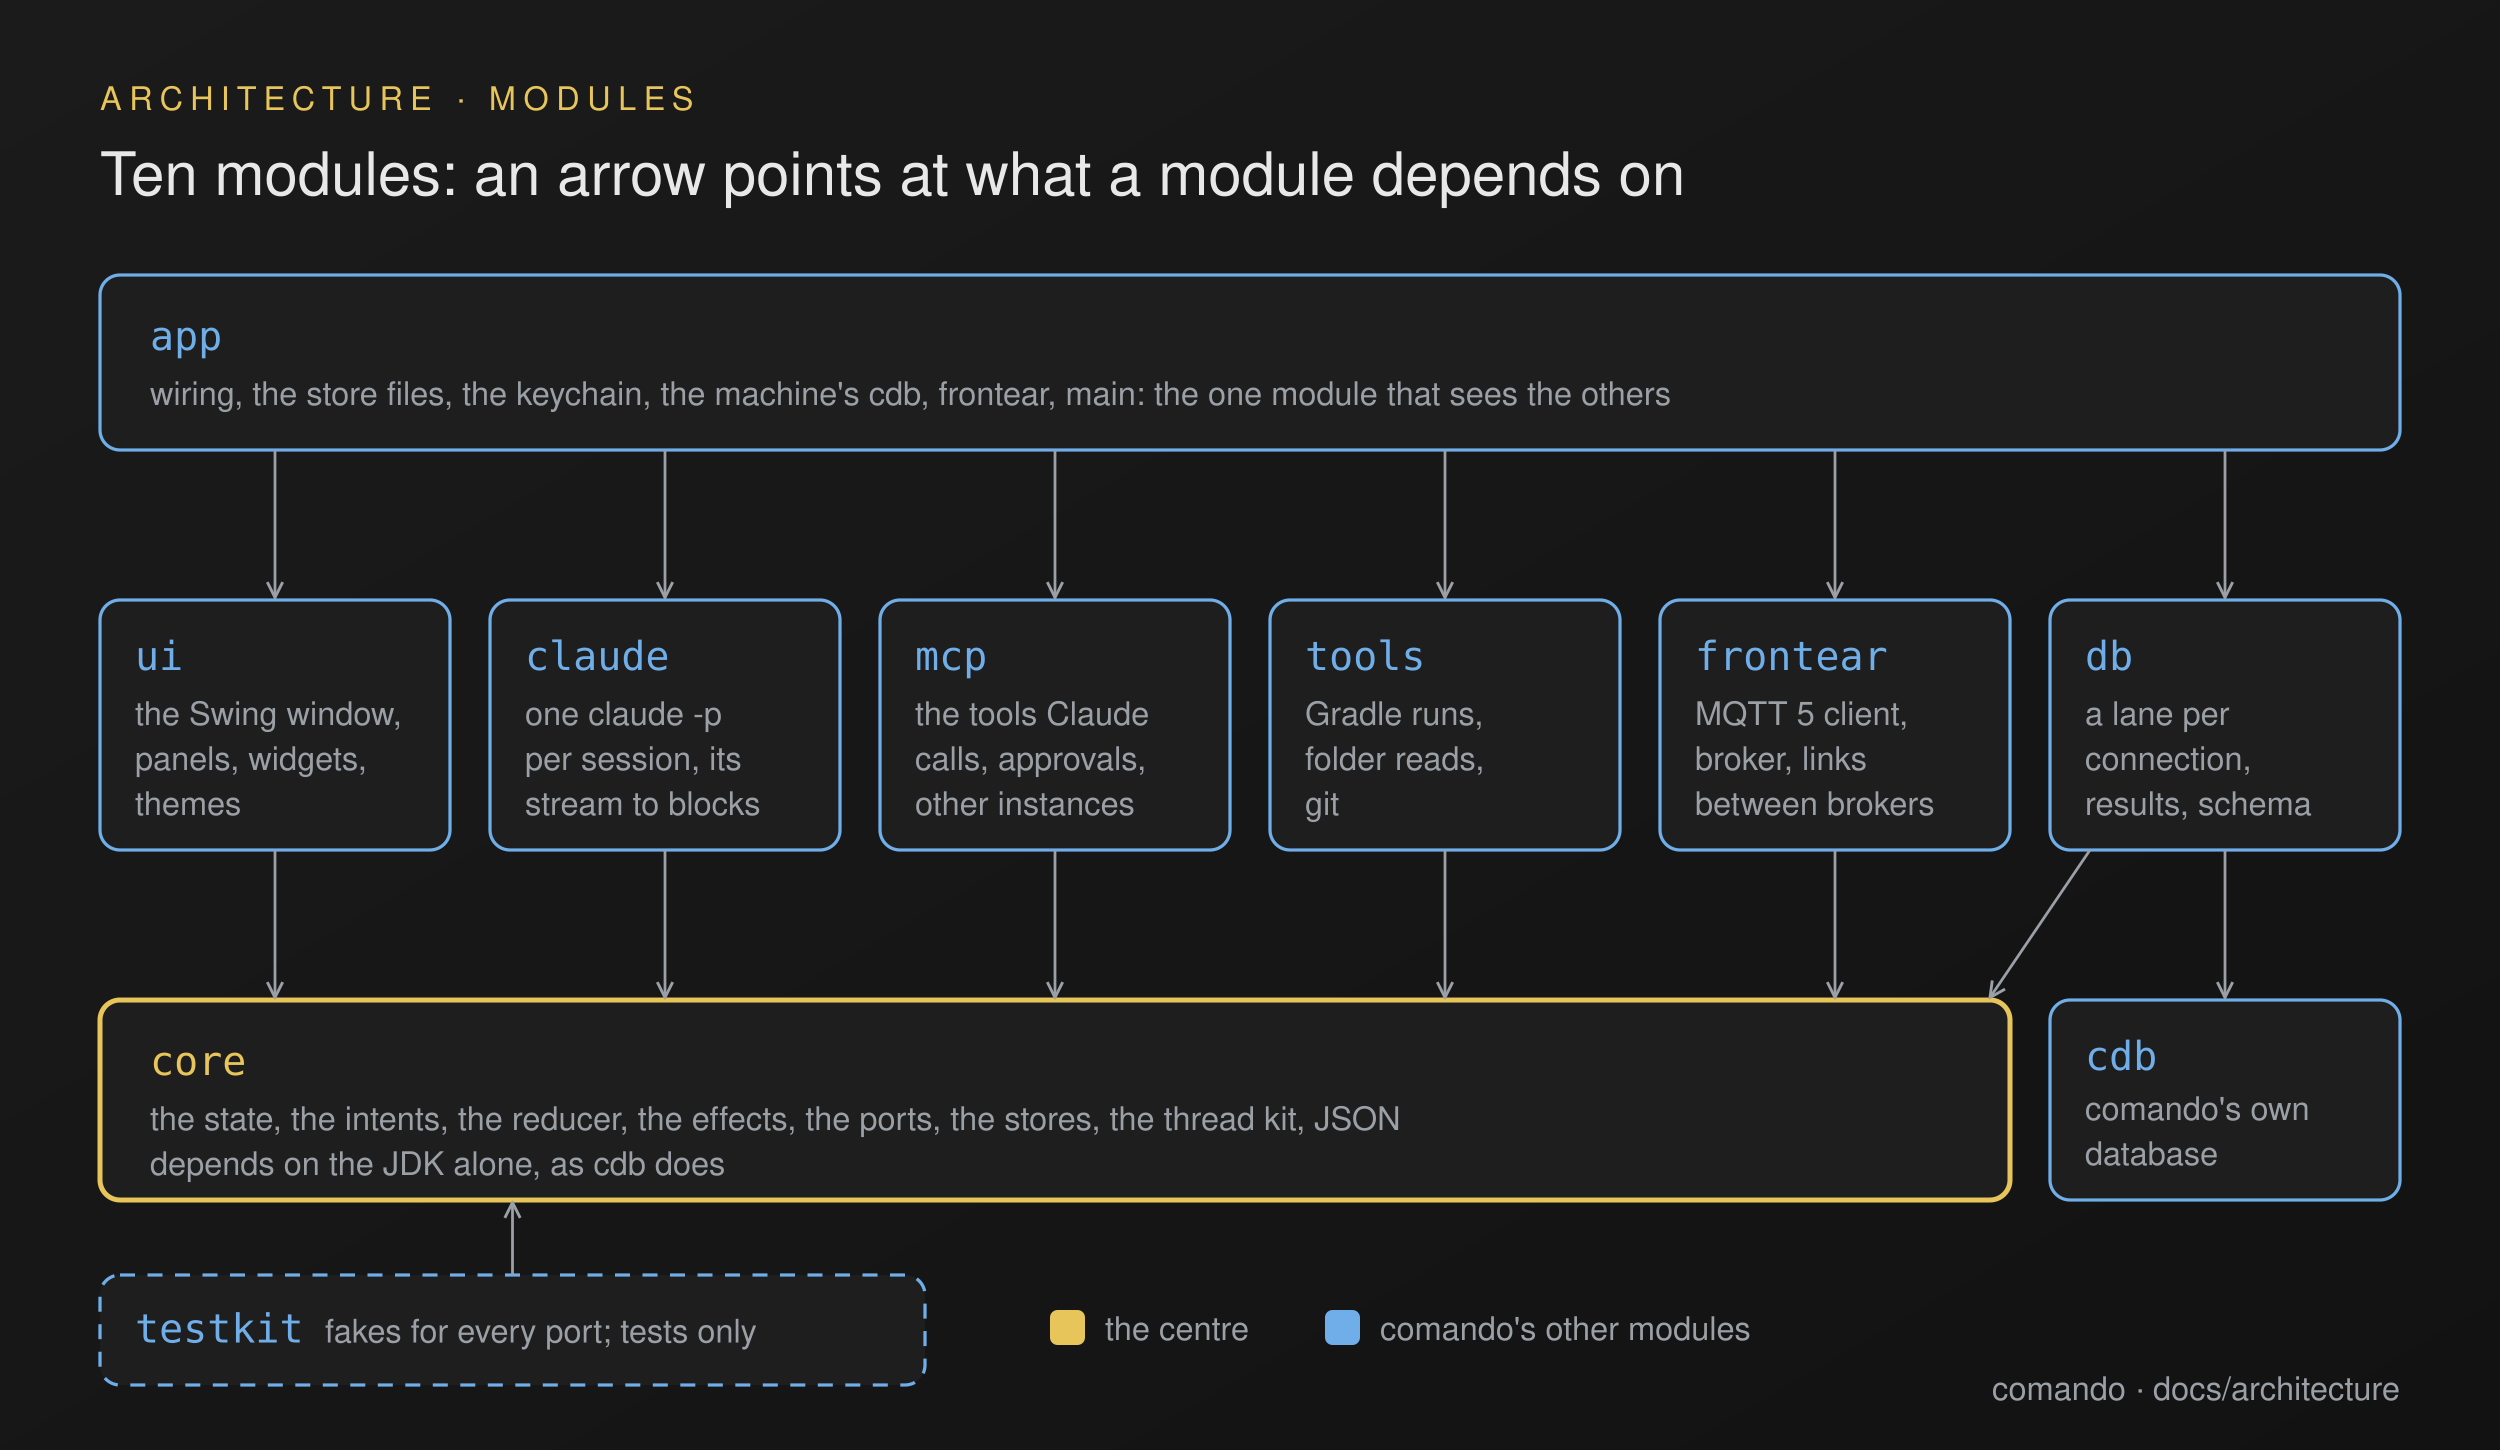
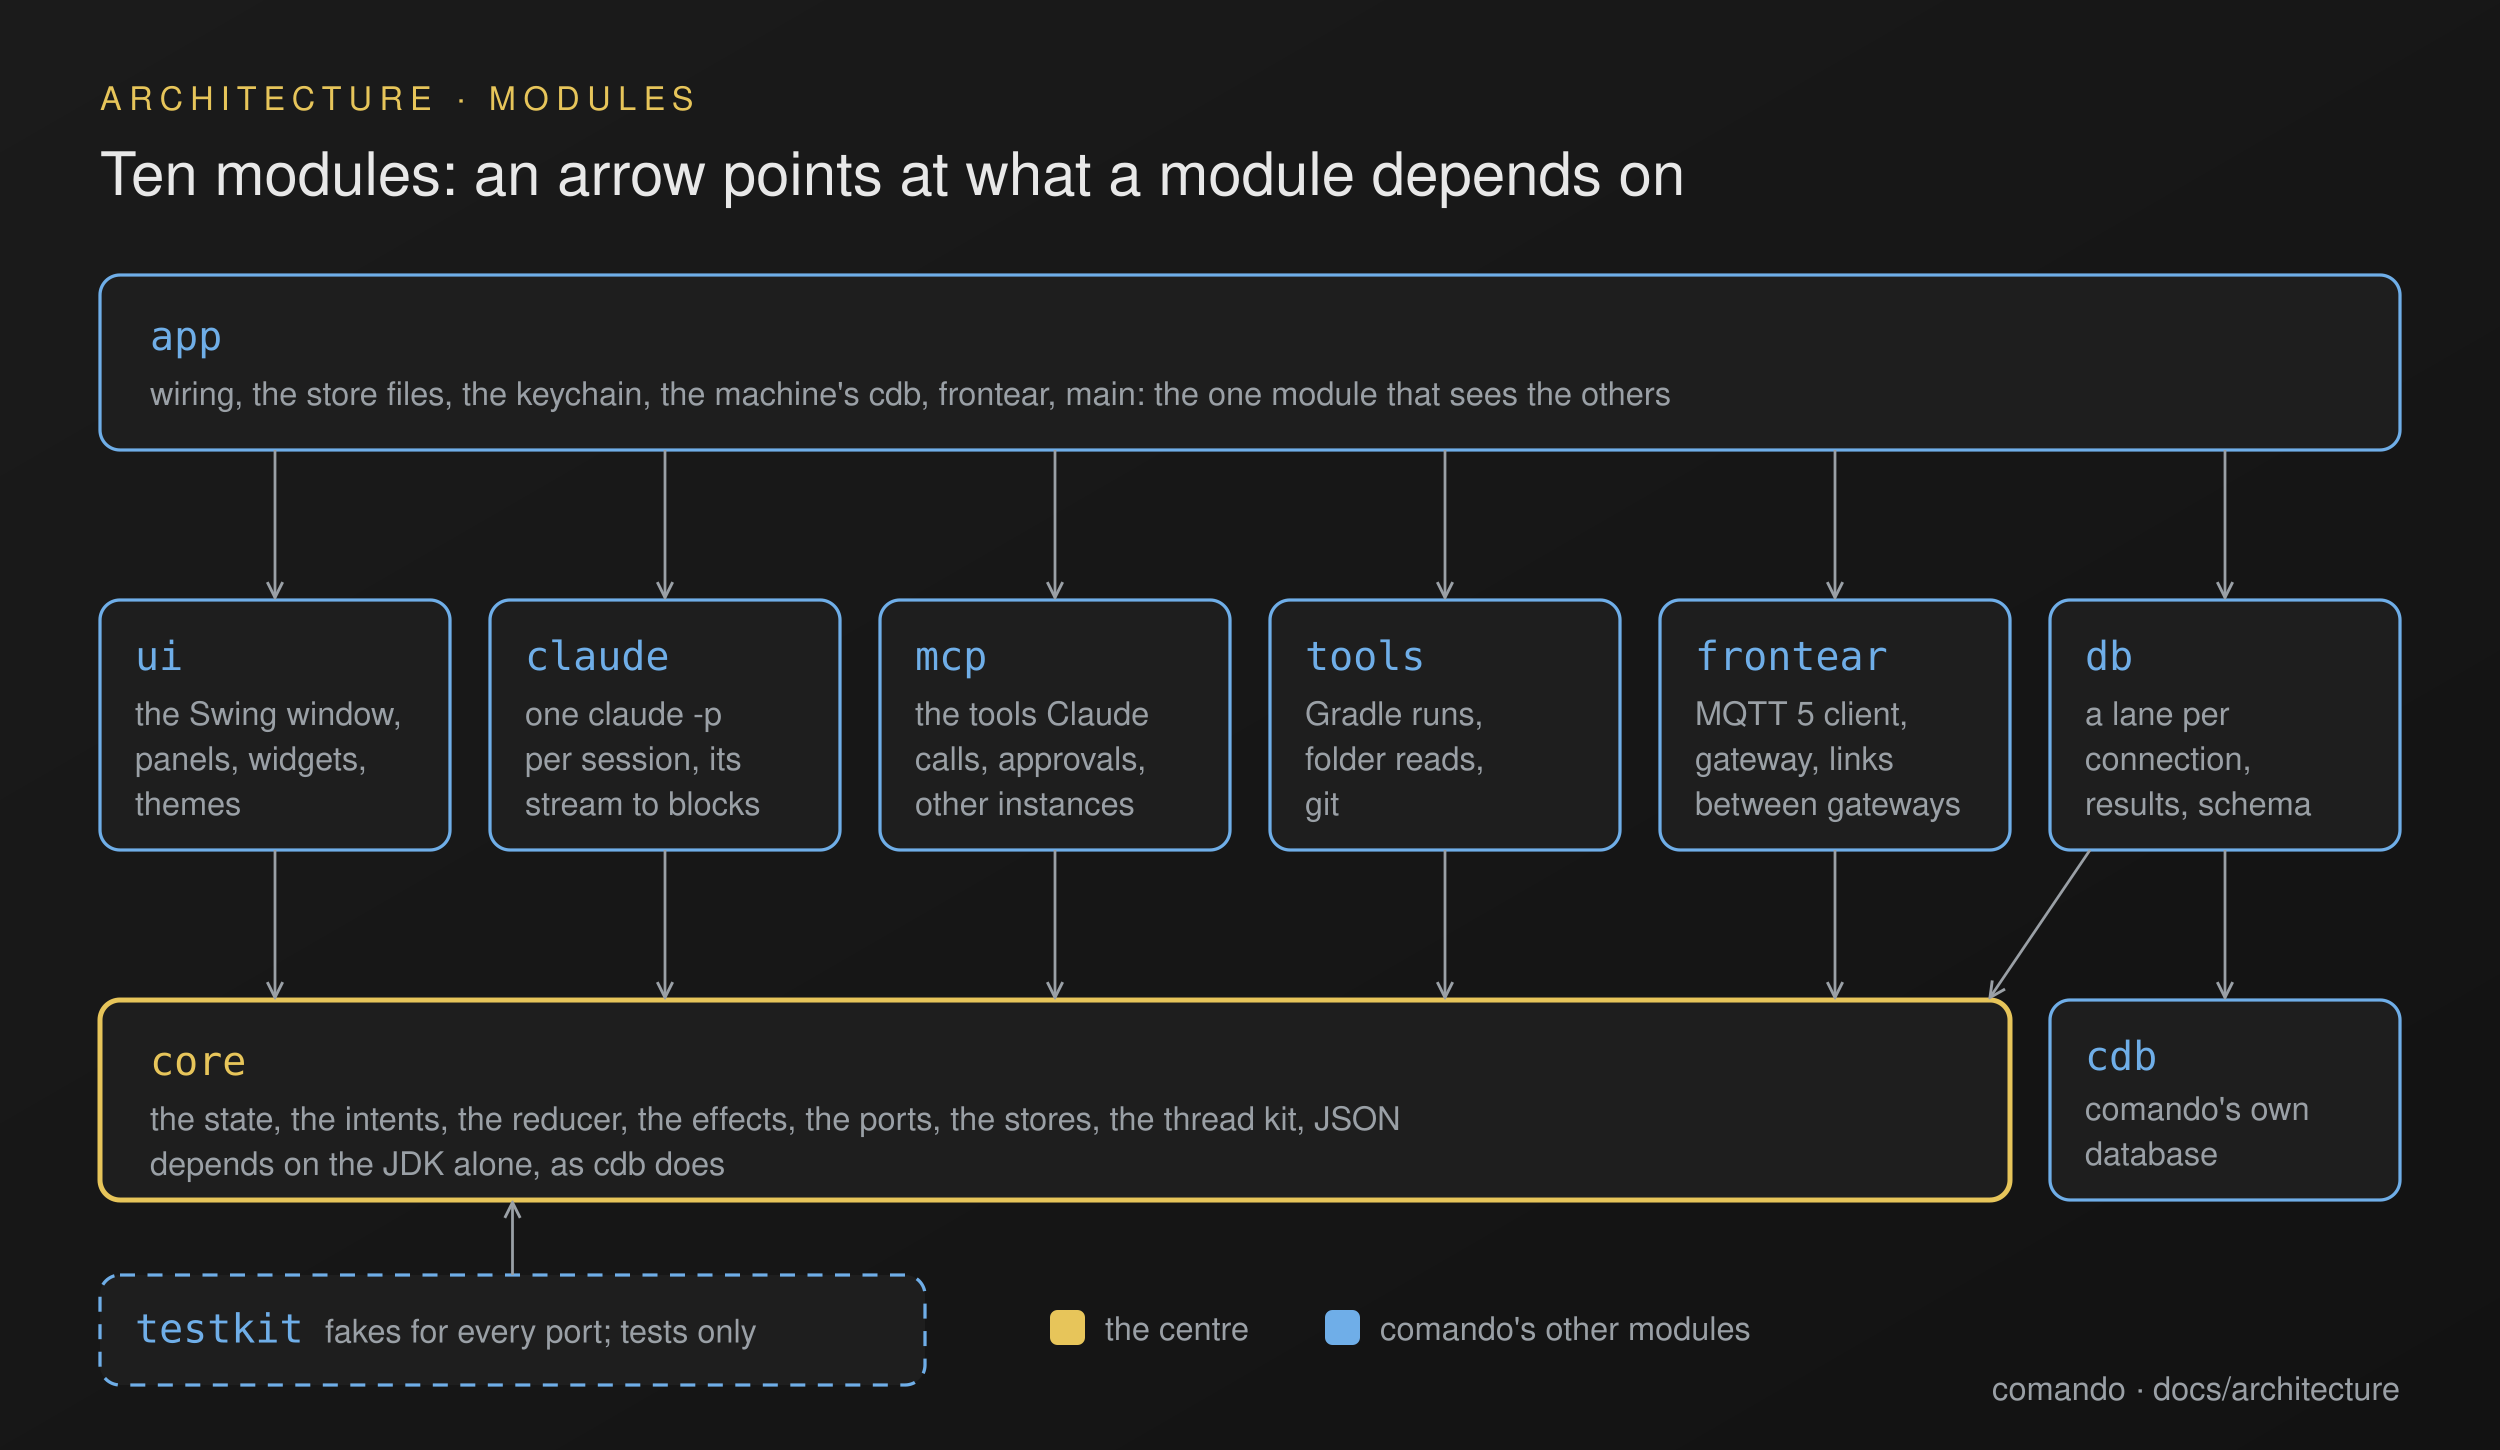
<svg xmlns="http://www.w3.org/2000/svg" width="1000" height="580" viewBox="0 0 1000 580" font-family="-apple-system, Segoe UI, Helvetica, Arial, sans-serif">
  <defs>
    <linearGradient id="bg" x1="0" y1="0" x2="1" y2="1">
      <stop offset="0" stop-color="#1B1B1B" />
      <stop offset="1" stop-color="#121212" />
    </linearGradient>
    <marker id="ar" viewBox="0 0 10 10" refX="9" refY="5" markerWidth="7" markerHeight="7" orient="auto">
      <path d="M1 1 L9 5 L1 9" fill="none" stroke="#9AA0A6" stroke-width="1.5" />
    </marker>
  </defs>
  <rect width="1000" height="580" fill="url(#bg)" />
  <text x="40" y="44" font-size="13" letter-spacing="3" fill="#E7C55A">ARCHITECTURE · MODULES</text>
  <text x="40" y="78" font-size="24" font-weight="300" fill="#E8E8E8">Ten modules: an arrow points at what a module depends on</text>
  <rect x="40" y="110" width="920" height="70" rx="8" fill="#1E1E1E" stroke="#6FAEE8" stroke-width="1.3" />
  <text x="60" y="140" font-family="Menlo, Consolas, monospace" font-size="16" fill="#6FAEE8">app</text>
  <text x="60" y="162" font-size="13" fill="#9AA0A6">wiring, the store files, the keychain, the machine's cdb, frontear, main: the one module that sees the others</text>
  <g fill="#1E1E1E" stroke="#6FAEE8" stroke-width="1.3">
    <rect x="40" y="240" width="140" height="100" rx="8" />
    <rect x="196" y="240" width="140" height="100" rx="8" />
    <rect x="352" y="240" width="140" height="100" rx="8" />
    <rect x="508" y="240" width="140" height="100" rx="8" />
    <rect x="664" y="240" width="140" height="100" rx="8" />
    <rect x="820" y="240" width="140" height="100" rx="8" />
    <rect x="820" y="400" width="140" height="80" rx="8" />
  </g>
  <g font-family="Menlo, Consolas, monospace" font-size="16" fill="#6FAEE8">
    <text x="54" y="268">ui</text>
    <text x="210" y="268">claude</text>
    <text x="366" y="268">mcp</text>
    <text x="522" y="268">tools</text>
    <text x="678" y="268">frontear</text>
    <text x="834" y="268">db</text>
    <text x="834" y="428">cdb</text>
  </g>
  <g font-size="13" fill="#9AA0A6">
    <text x="54" y="290">the Swing window,</text>
    <text x="54" y="308">panels, widgets,</text>
    <text x="54" y="326">themes</text>
    <text x="210" y="290">one claude -p</text>
    <text x="210" y="308">per session, its</text>
    <text x="210" y="326">stream to blocks</text>
    <text x="366" y="290">the tools Claude</text>
    <text x="366" y="308">calls, approvals,</text>
    <text x="366" y="326">other instances</text>
    <text x="522" y="290">Gradle runs,</text>
    <text x="522" y="308">folder reads,</text>
    <text x="522" y="326">git</text>
    <text x="678" y="290">MQTT 5 client,</text>
-     <text x="678" y="308">broker, links</text>
-     <text x="678" y="326">between brokers</text>
+     <text x="678" y="308">gateway, links</text>
+     <text x="678" y="326">between gateways</text>
    <text x="834" y="290">a lane per</text>
    <text x="834" y="308">connection,</text>
    <text x="834" y="326">results, schema</text>
    <text x="834" y="448">comando's own</text>
    <text x="834" y="466">database</text>
  </g>
  <rect x="40" y="400" width="764" height="80" rx="8" fill="#1E1E1E" stroke="#E7C55A" stroke-width="2" />
  <text x="60" y="430" font-family="Menlo, Consolas, monospace" font-size="16" fill="#E7C55A">core</text>
  <text x="60" y="452" font-size="13" fill="#9AA0A6">the state, the intents, the reducer, the effects, the ports, the stores, the thread kit, JSON</text>
  <text x="60" y="470" font-size="13" fill="#9AA0A6">depends on the JDK alone, as cdb does</text>
  <rect x="40" y="510" width="330" height="44" rx="8" fill="#1E1E1E" stroke="#6FAEE8" stroke-width="1.3" stroke-dasharray="6 5" />
  <text x="54" y="537" font-family="Menlo, Consolas, monospace" font-size="16" fill="#6FAEE8">testkit</text>
  <text x="130" y="537" font-size="13" fill="#9AA0A6">fakes for every port; tests only</text>
  <g stroke="#9AA0A6" stroke-width="1.1" marker-end="url(#ar)">
    <line x1="110" y1="180" x2="110" y2="239" />
    <line x1="266" y1="180" x2="266" y2="239" />
    <line x1="422" y1="180" x2="422" y2="239" />
    <line x1="578" y1="180" x2="578" y2="239" />
    <line x1="734" y1="180" x2="734" y2="239" />
    <line x1="890" y1="180" x2="890" y2="239" />
    <line x1="110" y1="340" x2="110" y2="399" />
    <line x1="266" y1="340" x2="266" y2="399" />
    <line x1="422" y1="340" x2="422" y2="399" />
    <line x1="578" y1="340" x2="578" y2="399" />
    <line x1="734" y1="340" x2="734" y2="399" />
    <line x1="890" y1="340" x2="890" y2="399" />
    <line x1="836" y1="340" x2="796" y2="399" />
    <line x1="205" y1="510" x2="205" y2="481" />
  </g>
  <g font-size="13" fill="#9AA0A6">
    <rect x="420" y="524" width="14" height="14" rx="3" fill="#E7C55A" />
    <text x="442" y="536">the centre</text>
    <rect x="530" y="524" width="14" height="14" rx="3" fill="#6FAEE8" />
    <text x="552" y="536">comando's other modules</text>
    <text x="960" y="560" text-anchor="end">comando · docs/architecture</text>
  </g>
</svg>
